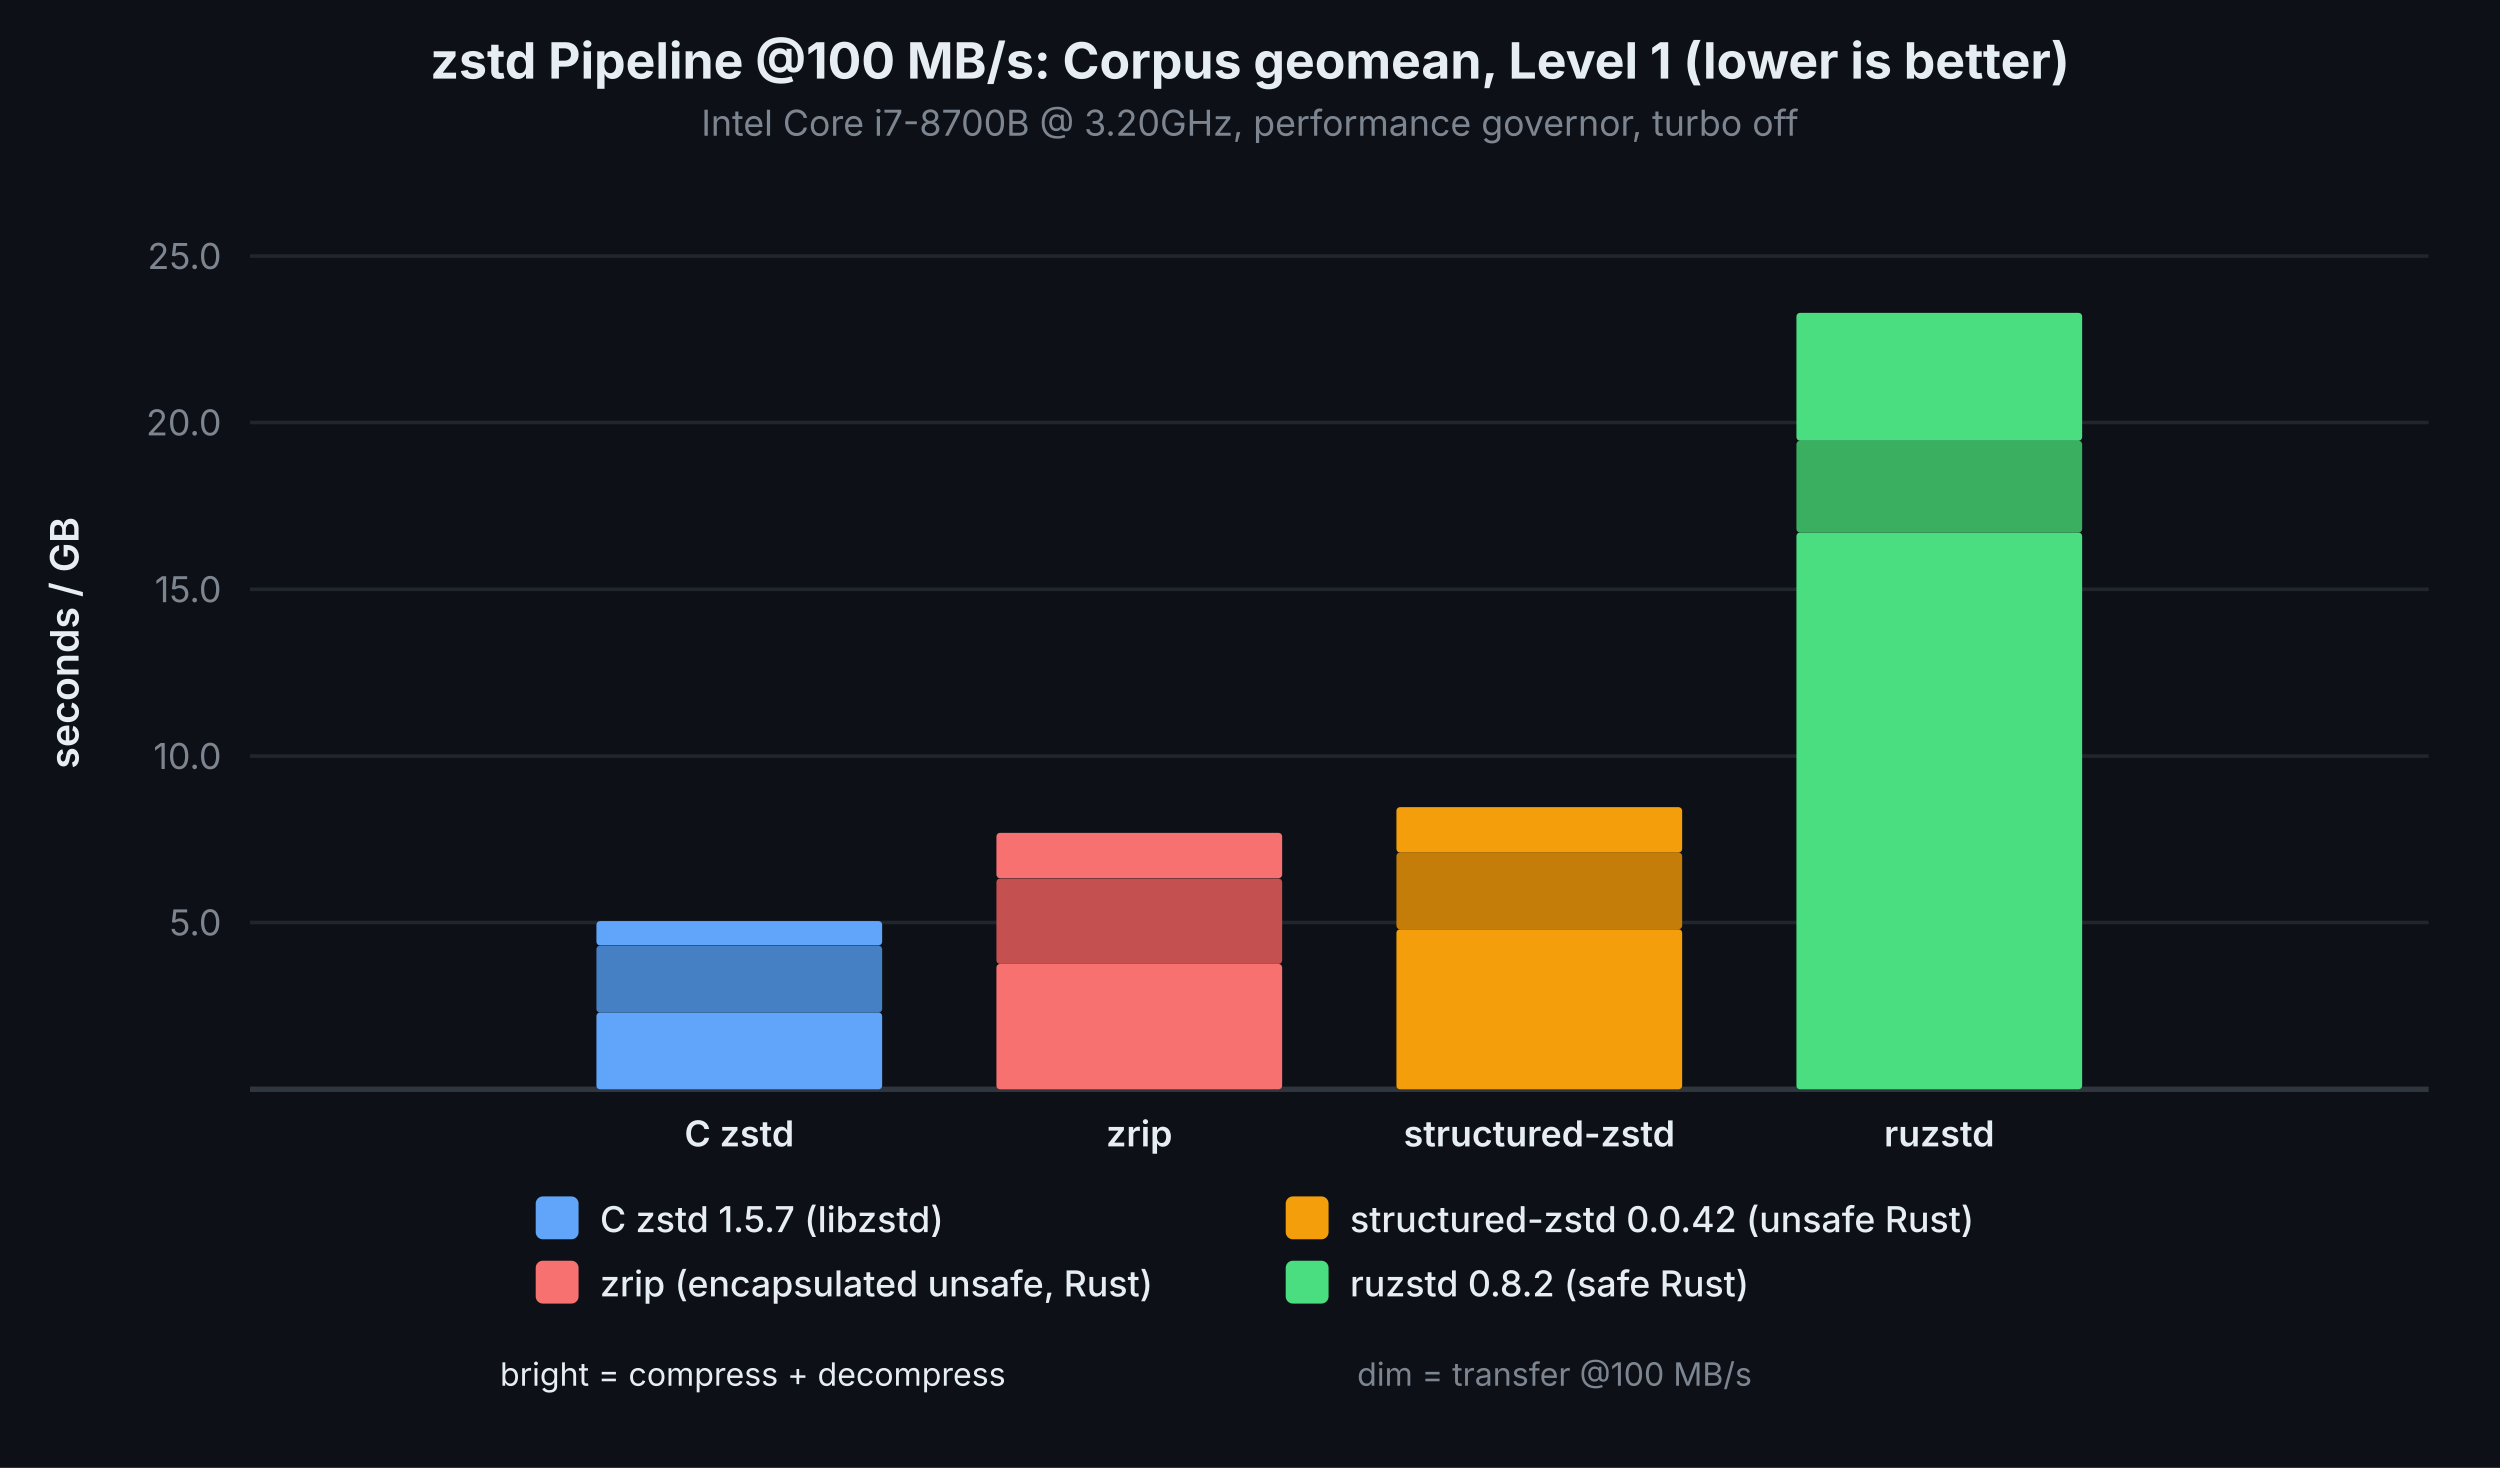
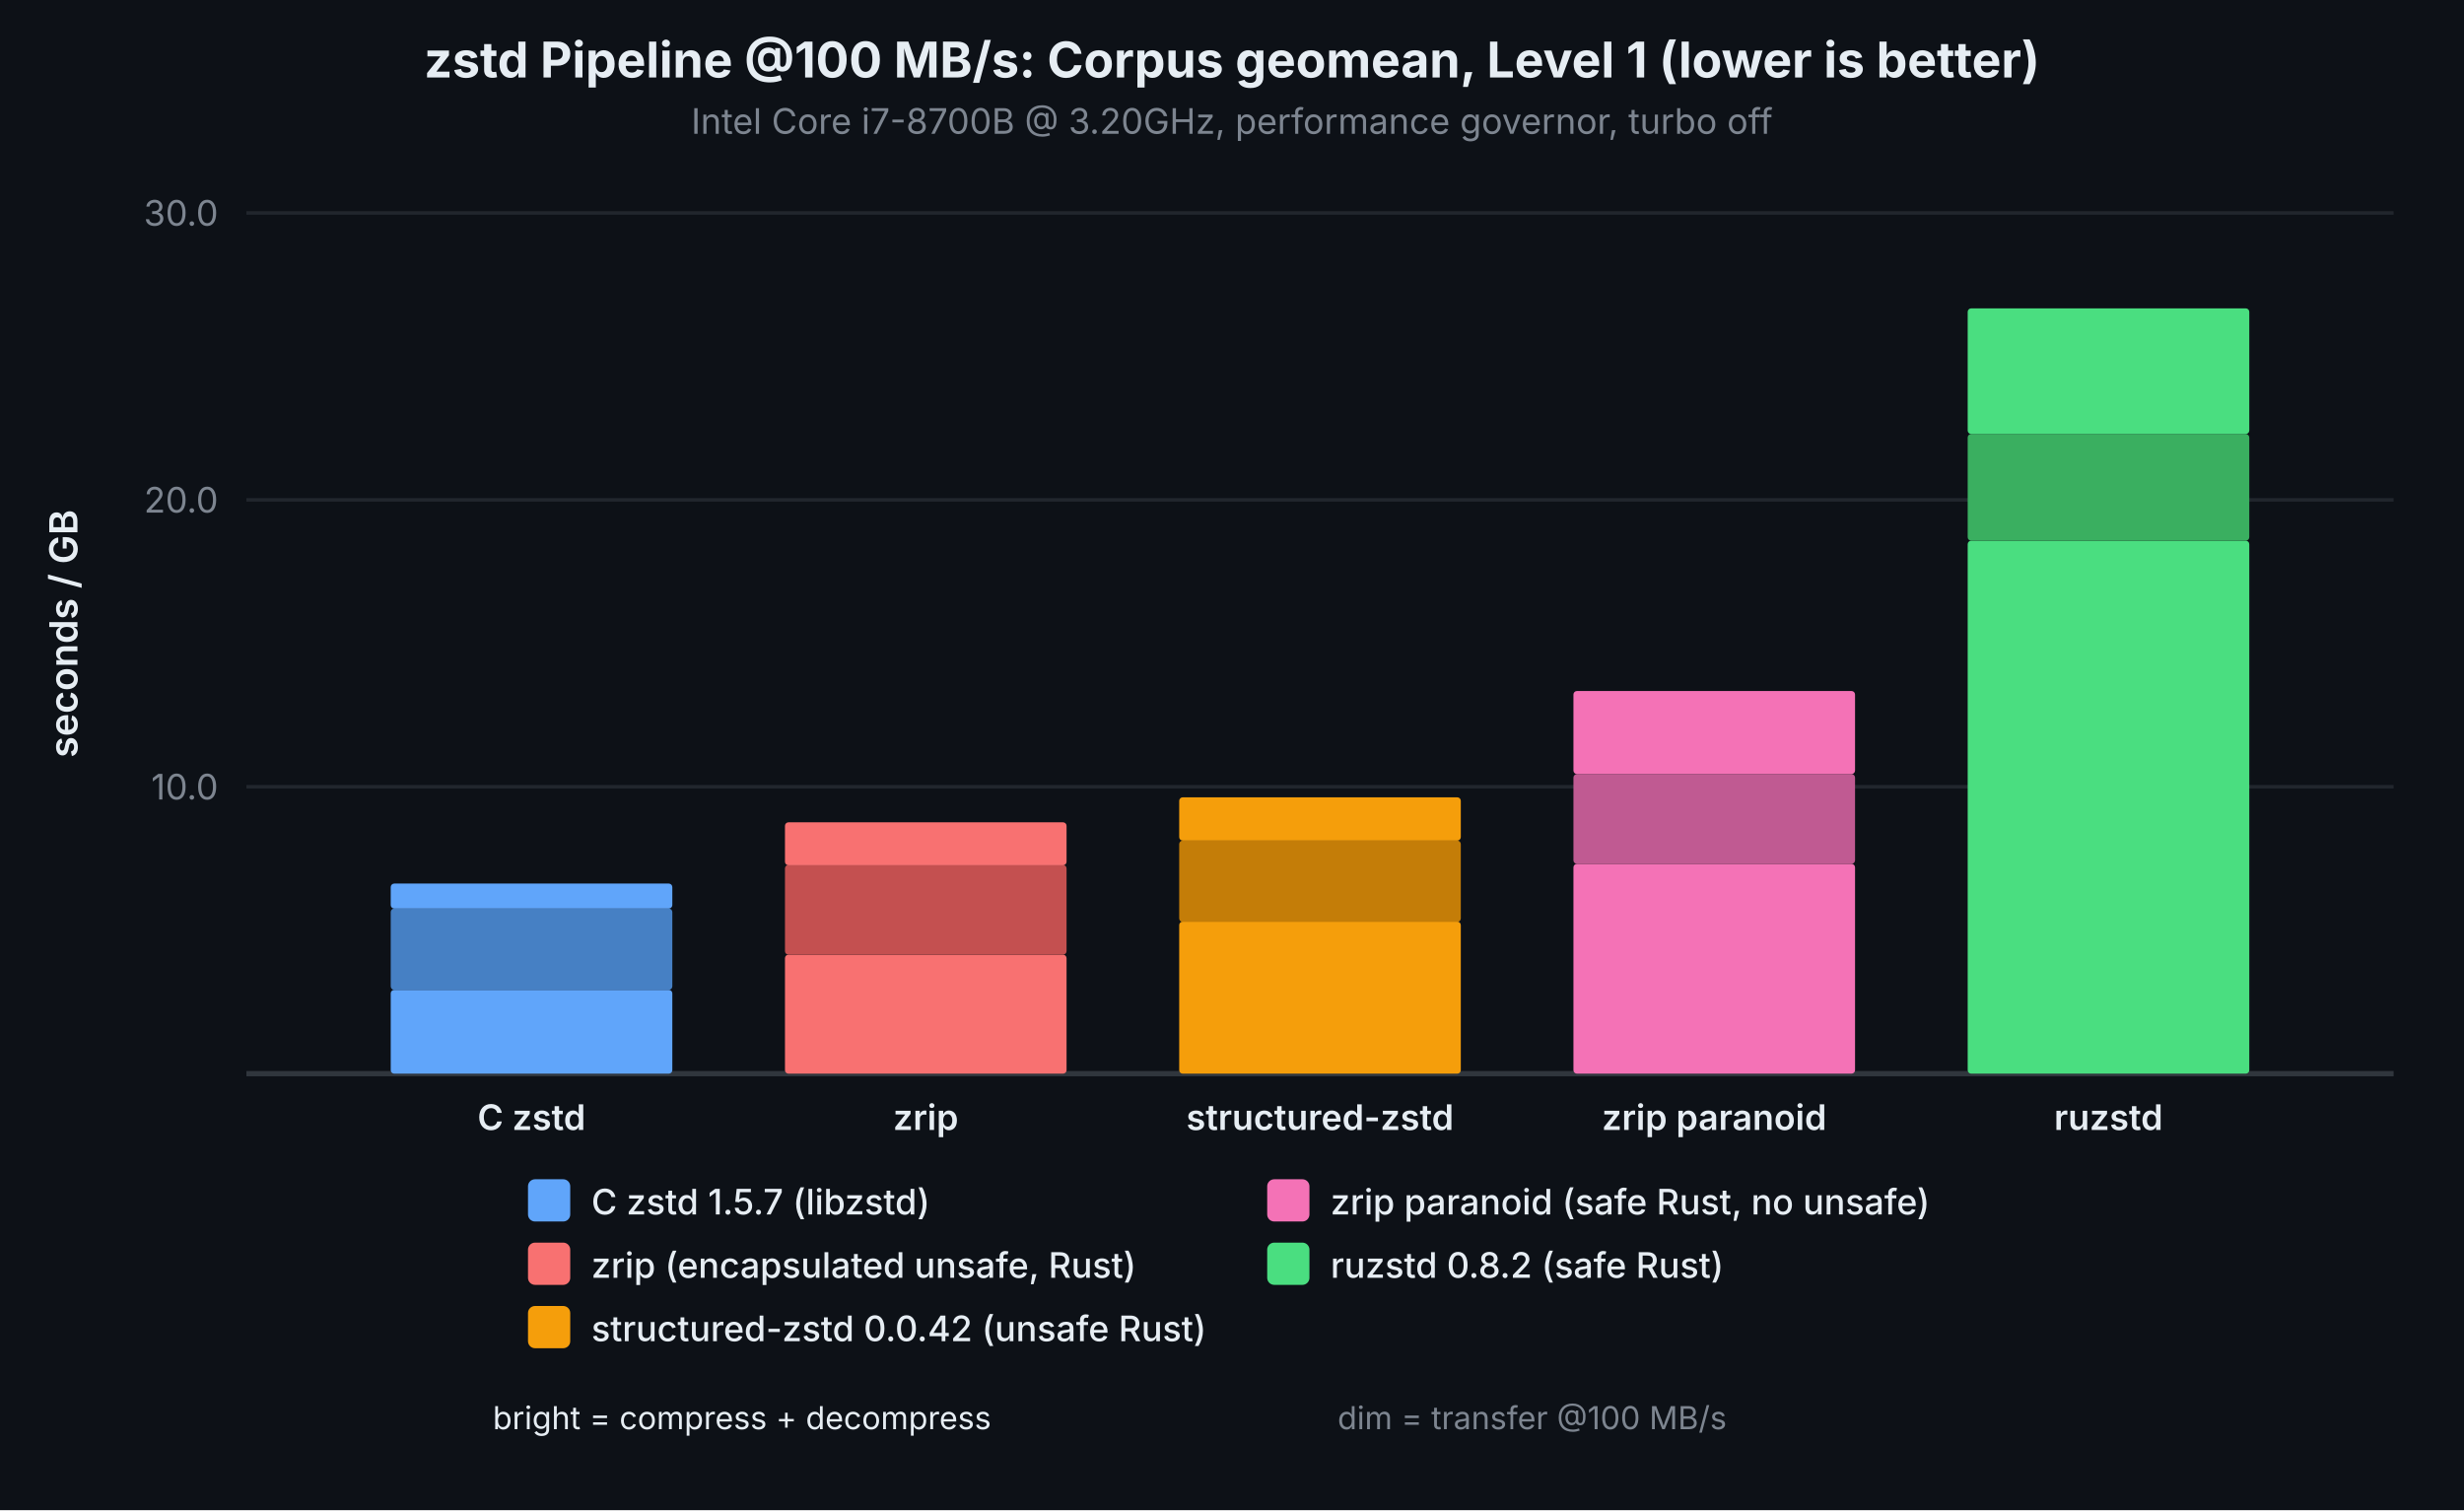
- <svg xmlns="http://www.w3.org/2000/svg" viewBox="0 0 700 411" font-family="system-ui, -apple-system, sans-serif">
-   <rect width="700" height="411" fill="#0d1117" />
+ <svg xmlns="http://www.w3.org/2000/svg" viewBox="0 0 700 429" font-family="system-ui, -apple-system, sans-serif">
+   <rect width="700" height="429" fill="#0d1117" />
  <text x="350.0" y="22" text-anchor="middle" fill="#e6edf3" font-size="14" font-weight="700">zstd Pipeline @100 MB/s: Corpus geomean, Level 1 (lower is better)</text>
  <text x="350.0" y="38" text-anchor="middle" fill="#7d8590" font-size="10">Intel Core i7-8700B @ 3.20GHz, performance governor, turbo off</text>
  <text x="22" y="180.0" text-anchor="middle" fill="#e6edf3" font-size="11" font-weight="600" transform="rotate(-90,22,180.0)">seconds / GB</text>
-   <line x1="70" y1="258.3" x2="680" y2="258.3" stroke="#21262d" stroke-width="1" />
-   <text x="62" y="258.3" text-anchor="end" dominant-baseline="middle" fill="#7d8590" font-size="10">5.0</text>
-   <line x1="70" y1="211.7" x2="680" y2="211.7" stroke="#21262d" stroke-width="1" />
-   <text x="62" y="211.7" text-anchor="end" dominant-baseline="middle" fill="#7d8590" font-size="10">10.0</text>
-   <line x1="70" y1="165.0" x2="680" y2="165.0" stroke="#21262d" stroke-width="1" />
-   <text x="62" y="165.0" text-anchor="end" dominant-baseline="middle" fill="#7d8590" font-size="10">15.0</text>
-   <line x1="70" y1="118.3" x2="680" y2="118.3" stroke="#21262d" stroke-width="1" />
-   <text x="62" y="118.3" text-anchor="end" dominant-baseline="middle" fill="#7d8590" font-size="10">20.0</text>
-   <line x1="70" y1="71.7" x2="680" y2="71.7" stroke="#21262d" stroke-width="1" />
-   <text x="62" y="71.7" text-anchor="end" dominant-baseline="middle" fill="#7d8590" font-size="10">25.0</text>
+   <line x1="70" y1="223.5" x2="680" y2="223.5" stroke="#21262d" stroke-width="1" />
+   <text x="62" y="223.5" text-anchor="end" dominant-baseline="middle" fill="#7d8590" font-size="10">10.0</text>
+   <line x1="70" y1="142.0" x2="680" y2="142.0" stroke="#21262d" stroke-width="1" />
+   <text x="62" y="142.0" text-anchor="end" dominant-baseline="middle" fill="#7d8590" font-size="10">20.0</text>
+   <line x1="70" y1="60.5" x2="680" y2="60.5" stroke="#21262d" stroke-width="1" />
+   <text x="62" y="60.5" text-anchor="end" dominant-baseline="middle" fill="#7d8590" font-size="10">30.0</text>
  <line x1="70" y1="305" x2="680" y2="305" stroke="#30363d" stroke-width="1.5" />
-   <rect x="167.0" y="283.5" width="80.0" height="21.5" fill="#60a5fa" rx="1" />
-   <rect x="167.0" y="264.8" width="80.0" height="18.7" fill="#4680c4" rx="1" />
-   <rect x="167.0" y="257.9" width="80.0" height="6.8" fill="#60a5fa" rx="1" />
-   <text x="207.0" y="321" text-anchor="middle" fill="#e6edf3" font-size="10" font-weight="600">C zstd</text>
-   <rect x="279.0" y="269.9" width="80.0" height="35.1" fill="#f87171" rx="1" />
-   <rect x="279.0" y="246.0" width="80.0" height="23.9" fill="#c45050" rx="1" />
-   <rect x="279.0" y="233.2" width="80.0" height="12.7" fill="#f87171" rx="1" />
-   <text x="319.0" y="321" text-anchor="middle" fill="#e6edf3" font-size="10" font-weight="600">zrip</text>
-   <rect x="391.0" y="260.2" width="80.0" height="44.8" fill="#f59e0b" rx="1" />
-   <rect x="391.0" y="238.7" width="80.0" height="21.5" fill="#c47d08" rx="1" />
-   <rect x="391.0" y="226.0" width="80.0" height="12.7" fill="#f59e0b" rx="1" />
-   <text x="431.0" y="321" text-anchor="middle" fill="#e6edf3" font-size="10" font-weight="600">structured-zstd</text>
-   <rect x="503.0" y="149.1" width="80.0" height="155.9" fill="#4ade80" rx="1" />
-   <rect x="503.0" y="123.4" width="80.0" height="25.7" fill="#3aaf60" rx="1" />
-   <rect x="503.0" y="87.6" width="80.0" height="35.8" fill="#4ade80" rx="1" />
-   <text x="543.0" y="321" text-anchor="middle" fill="#e6edf3" font-size="10" font-weight="600">ruzstd</text>
+   <rect x="111.0" y="281.2" width="80.0" height="23.8" fill="#60a5fa" rx="1" />
+   <rect x="111.0" y="258.1" width="80.0" height="23.1" fill="#4680c4" rx="1" />
+   <rect x="111.0" y="251.0" width="80.0" height="7.1" fill="#60a5fa" rx="1" />
+   <text x="151.0" y="321" text-anchor="middle" fill="#e6edf3" font-size="10" font-weight="600">C zstd</text>
+   <rect x="223.0" y="271.2" width="80.0" height="33.8" fill="#f87171" rx="1" />
+   <rect x="223.0" y="245.7" width="80.0" height="25.5" fill="#c45050" rx="1" />
+   <rect x="223.0" y="233.6" width="80.0" height="12.2" fill="#f87171" rx="1" />
+   <text x="263.0" y="321" text-anchor="middle" fill="#e6edf3" font-size="10" font-weight="600">zrip</text>
+   <rect x="335.0" y="261.8" width="80.0" height="43.2" fill="#f59e0b" rx="1" />
+   <rect x="335.0" y="238.8" width="80.0" height="23.1" fill="#c47d08" rx="1" />
+   <rect x="335.0" y="226.5" width="80.0" height="12.3" fill="#f59e0b" rx="1" />
+   <text x="375.0" y="321" text-anchor="middle" fill="#e6edf3" font-size="10" font-weight="600">structured-zstd</text>
+   <rect x="447.0" y="245.4" width="80.0" height="59.6" fill="#f472b6" rx="1" />
+   <rect x="447.0" y="219.9" width="80.0" height="25.5" fill="#c05a92" rx="1" />
+   <rect x="447.0" y="196.3" width="80.0" height="23.6" fill="#f472b6" rx="1" />
+   <text x="487.0" y="321" text-anchor="middle" fill="#e6edf3" font-size="10" font-weight="600">zrip paranoid</text>
+   <rect x="559.0" y="153.6" width="80.0" height="151.4" fill="#4ade80" rx="1" />
+   <rect x="559.0" y="123.3" width="80.0" height="30.3" fill="#3aaf60" rx="1" />
+   <rect x="559.0" y="87.6" width="80.0" height="35.7" fill="#4ade80" rx="1" />
+   <text x="599.0" y="321" text-anchor="middle" fill="#e6edf3" font-size="10" font-weight="600">ruzstd</text>
  <rect x="150" y="335" width="12" height="12" fill="#60a5fa" rx="2" />
  <text x="168" y="345" fill="#e6edf3" font-size="10" font-weight="500">C zstd 1.5.7 (libzstd)</text>
  <rect x="150" y="353" width="12" height="12" fill="#f87171" rx="2" />
  <text x="168" y="363" fill="#e6edf3" font-size="10" font-weight="500">zrip (encapsulated unsafe, Rust)</text>
-   <rect x="360" y="335" width="12" height="12" fill="#f59e0b" rx="2" />
-   <text x="378" y="345" fill="#e6edf3" font-size="10" font-weight="500">structured-zstd 0.0.42 (unsafe Rust)</text>
+   <rect x="150" y="371" width="12" height="12" fill="#f59e0b" rx="2" />
+   <text x="168" y="381" fill="#e6edf3" font-size="10" font-weight="500">structured-zstd 0.0.42 (unsafe Rust)</text>
+   <rect x="360" y="335" width="12" height="12" fill="#f472b6" rx="2" />
+   <text x="378" y="345" fill="#e6edf3" font-size="10" font-weight="500">zrip paranoid (safe Rust, no unsafe)</text>
  <rect x="360" y="353" width="12" height="12" fill="#4ade80" rx="2" />
  <text x="378" y="363" fill="#e6edf3" font-size="10" font-weight="500">ruzstd 0.8.2 (safe Rust)</text>
-   <text x="140" y="388" fill="#e6edf3" font-size="9">bright = compress + decompress</text>
-   <text x="380" y="388" fill="#7d8590" font-size="9">dim = transfer @100 MB/s</text>
+   <text x="140" y="406" fill="#e6edf3" font-size="9">bright = compress + decompress</text>
+   <text x="380" y="406" fill="#7d8590" font-size="9">dim = transfer @100 MB/s</text>
</svg>
